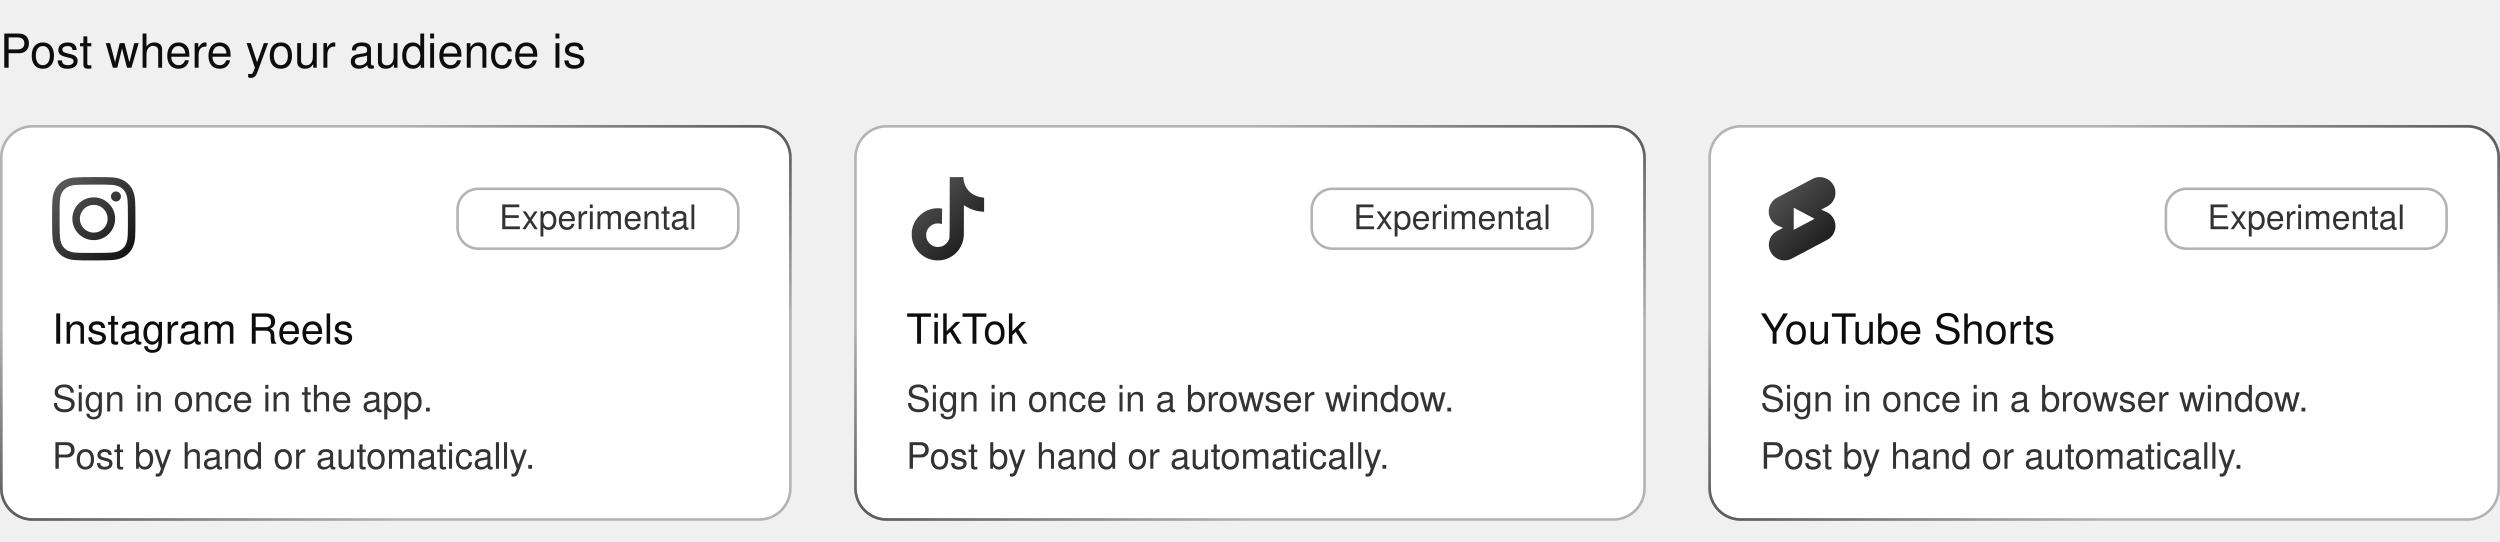
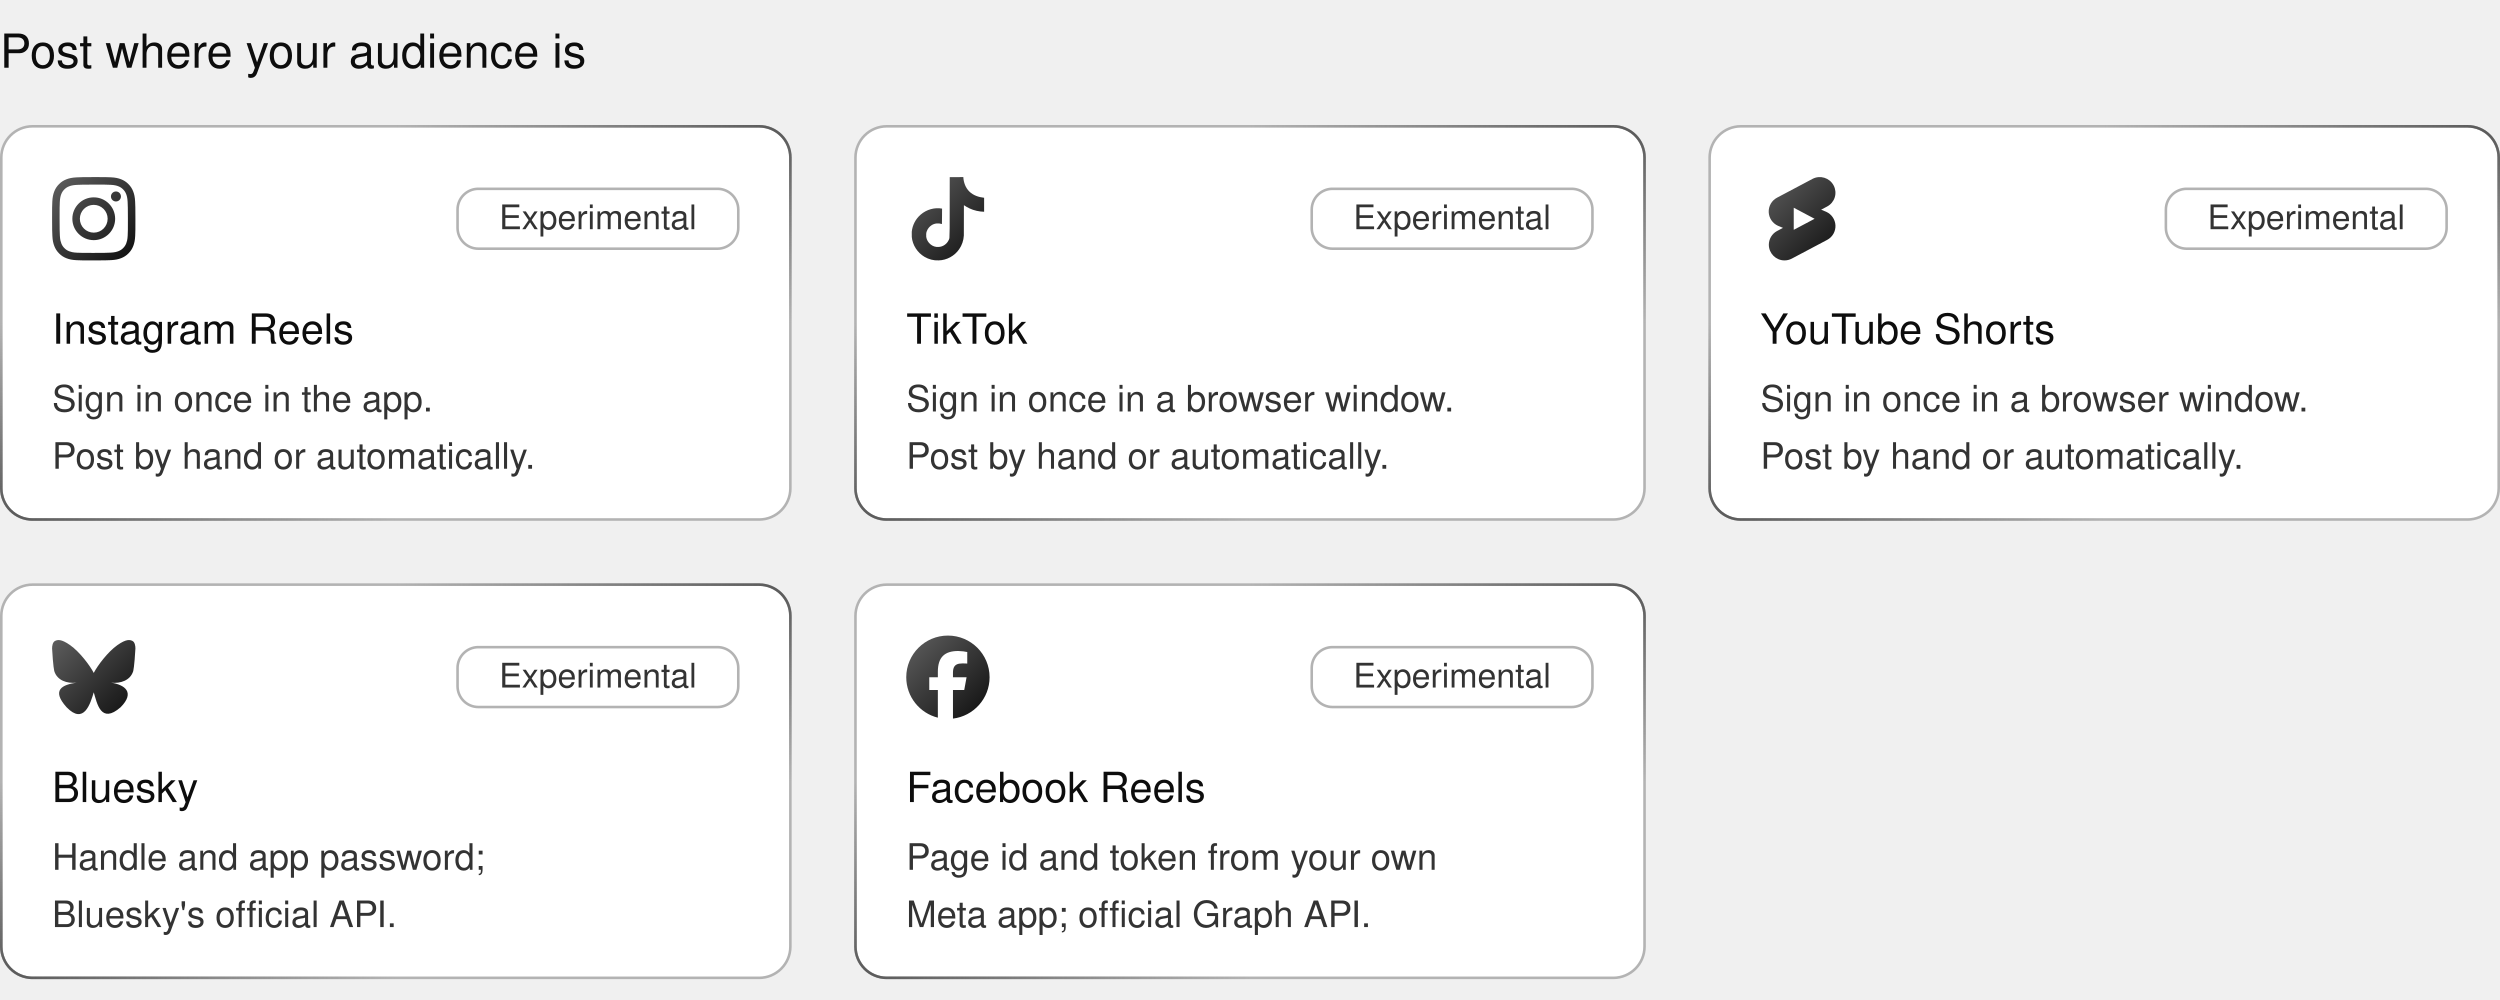
- <svg xmlns="http://www.w3.org/2000/svg" width="960" height="208" viewBox="0 0 960 208" role="img" aria-label="Post to Instagram Reels, TikTok and YouTube Shorts">
+ <svg xmlns="http://www.w3.org/2000/svg" width="960" height="384" viewBox="0 0 960 384" role="img" aria-label="Post to Instagram Reels, TikTok, YouTube Shorts, Bluesky and Facebook Reels">
  <defs>
    <radialGradient id="tr" cx="1" cy="0" r="0.5" gradientUnits="objectBoundingBox">
      <stop offset="0" stop-color="#585858" />
      <stop offset="1" stop-color="#585858" stop-opacity="0" />
    </radialGradient>
    <radialGradient id="bl" cx="0" cy="1" r="0.5" gradientUnits="objectBoundingBox">
      <stop offset="0" stop-color="#585858" />
      <stop offset="1" stop-color="#585858" stop-opacity="0" />
    </radialGradient>
    <linearGradient id="face" x1="0" y1="0" x2="1" y2="1">
      <stop offset="0" stop-color="#606060" />
      <stop offset="1" stop-color="#0d0d0d" />
    </linearGradient>
    <linearGradient id="iface" x1="0" y1="0" x2="32" y2="32" gradientUnits="userSpaceOnUse">
      <stop offset="0" stop-color="#606060" />
      <stop offset="1" stop-color="#0d0d0d" />
    </linearGradient>
    <linearGradient id="iface24" x1="0" y1="0" x2="24" y2="24" gradientUnits="userSpaceOnUse">
      <stop offset="0" stop-color="#606060" />
      <stop offset="1" stop-color="#0d0d0d" />
    </linearGradient>
    <filter id="idepth" x="-20%" y="-20%" width="150%" height="150%">
      <feDropShadow dx="0.64" dy="1.28" stdDeviation="0.16" flood-color="#000000" flood-opacity="0.8" />
    </filter>
  </defs>
  <text x="0" y="26" font-size="18" font-weight="400" fill="#0d0d0d" text-anchor="start" font-family="&quot;Helvetica Neue&quot;, Helvetica, Arial, sans-serif">Post where your audience is</text>
  <rect x="0.5" y="48.5" width="303.0" height="151" rx="12" fill="#ffffff" stroke="#b3b3b3" />
  <rect x="0.5" y="48.5" width="303.0" height="151" rx="12" fill="none" stroke="url(#tr)" />
  <rect x="0.5" y="48.5" width="303.0" height="151" rx="12" fill="none" stroke="url(#bl)" />
  <svg x="20.0" y="68" width="32" height="32" viewBox="0 0 24 24" aria-hidden="true">
    <path fill="url(#iface24)" d="M7.03.084c-1.277.06-2.149.264-2.911.563-.789.307-1.458.72-2.123 1.388-.665.668-1.075 1.337-1.38 2.127-.295.764-.496 1.637-.552 2.914-.056 1.278-.069 1.688-.063 4.947.006 3.259.021 3.667.083 4.947.061 1.276.264 2.148.564 2.911.308.789.72 1.457 1.388 2.123.668.665 1.337 1.074 2.128 1.38.763.295 1.636.496 2.913.552 1.277.056 1.688.069 4.946.063 3.258-.006 3.668-.021 4.948-.081 1.28-.061 2.147-.265 2.91-.563.789-.309 1.458-.72 2.123-1.388.665-.668 1.075-1.338 1.379-2.128.296-.763.497-1.636.552-2.912.056-1.281.069-1.69.063-4.948-.006-3.258-.021-3.667-.082-4.947-.061-1.28-.264-2.149-.563-2.912-.308-.789-.72-1.457-1.388-2.123C21.298 1.33 20.628.921 19.838.617 19.074.321 18.202.12 16.924.065 15.647.009 15.236-.005 11.977.001 8.718.008 8.31.021 7.03.084m.14 21.693c-1.17-.051-1.805-.245-2.229-.408-.561-.216-.96-.477-1.382-.895-.422-.418-.681-.819-.9-1.378-.164-.423-.362-1.058-.417-2.228-.059-1.264-.072-1.644-.079-4.848-.007-3.204.005-3.583.061-4.848.05-1.169.246-1.805.408-2.228.216-.561.476-.96.895-1.382.419-.422.818-.681 1.378-.9.423-.165 1.058-.361 2.227-.417 1.266-.06 1.645-.072 4.848-.079 3.203-.007 3.583.005 4.849.061 1.169.051 1.805.244 2.228.408.561.216.96.475 1.382.895.422.419.682.818.9 1.379.165.422.362 1.056.417 2.226.06 1.266.074 1.645.08 4.848.006 3.203-.005 3.583-.061 4.848-.051 1.17-.245 1.806-.408 2.229-.216.56-.476.96-.895 1.381-.419.421-.818.681-1.378.9-.422.165-1.058.362-2.226.417-1.266.059-1.645.072-4.849.079-3.204.007-3.583-.006-4.848-.061M16.953 5.586A1.44 1.44 0 1 0 18.39 4.144a1.44 1.44 0 0 0-1.437 1.442M5.838 12.012c.007 3.403 2.771 6.156 6.173 6.149 3.403-.006 6.157-2.77 6.151-6.173-.006-3.403-2.771-6.157-6.174-6.15-3.403.007-6.156 2.771-6.15 6.174M8 12.008a4 4 0 1 1 4.008 3.992A4 4 0 0 1 8 12.008" />
  </svg>
  <rect x="175.7" y="72.5" width="107.8" height="23" rx="8" fill="none" stroke="#b3b3b3" />
  <text x="229.6" y="88" font-size="13" font-weight="400" fill="#333333" text-anchor="middle" font-family="&quot;Helvetica Neue&quot;, Helvetica, Arial, sans-serif">Experimental</text>
  <text x="20.0" y="132" font-size="16" font-weight="500" fill="#0d0d0d" text-anchor="start" font-family="&quot;Helvetica Neue&quot;, Helvetica, Arial, sans-serif">Instagram Reels</text>
  <text x="20.0" y="158" font-size="14" font-weight="400" fill="#333333" text-anchor="start" font-family="&quot;Helvetica Neue&quot;, Helvetica, Arial, sans-serif">Sign in once in the app.</text>
  <text x="20.0" y="180" font-size="14" font-weight="400" fill="#333333" text-anchor="start" font-family="&quot;Helvetica Neue&quot;, Helvetica, Arial, sans-serif">Post by hand or automatically.</text>
  <rect x="328.5" y="48.5" width="303.0" height="151" rx="12" fill="#ffffff" stroke="#b3b3b3" />
  <rect x="328.5" y="48.5" width="303.0" height="151" rx="12" fill="none" stroke="url(#tr)" />
  <rect x="328.5" y="48.5" width="303.0" height="151" rx="12" fill="none" stroke="url(#bl)" />
  <svg x="348.0" y="68" width="32" height="32" viewBox="0 0 24 24" aria-hidden="true">
    <path fill="url(#iface24)" d="M12.525.02c1.31-.02 2.61-.01 3.91-.02.08 1.53.63 3.09 1.75 4.17 1.12 1.11 2.7 1.62 4.24 1.79v4.03c-1.44-.05-2.89-.35-4.2-.97-.57-.26-1.1-.59-1.62-.93-.01 2.92.01 5.84-.02 8.75-.08 1.4-.54 2.79-1.35 3.94-1.31 1.92-3.58 3.17-5.91 3.21-1.43.08-2.86-.31-4.08-1.03-2.02-1.19-3.44-3.37-3.65-5.71-.02-.5-.03-1-.01-1.49.18-1.9 1.12-3.72 2.58-4.96 1.66-1.44 3.98-2.13 6.15-1.72.02 1.48-.04 2.96-.04 4.44-.99-.32-2.15-.23-3.02.37-.63.41-1.11 1.04-1.36 1.75-.21.51-.15 1.07-.14 1.61.24 1.64 1.82 3.02 3.5 2.87 1.12-.01 2.19-.66 2.77-1.61.19-.33.4-.67.41-1.06.1-1.79.06-3.57.07-5.36.01-4.03-.01-8.05.02-12.07z" />
  </svg>
  <rect x="503.7" y="72.5" width="107.8" height="23" rx="8" fill="none" stroke="#b3b3b3" />
  <text x="557.6" y="88" font-size="13" font-weight="400" fill="#333333" text-anchor="middle" font-family="&quot;Helvetica Neue&quot;, Helvetica, Arial, sans-serif">Experimental</text>
  <text x="348.0" y="132" font-size="16" font-weight="500" fill="#0d0d0d" text-anchor="start" font-family="&quot;Helvetica Neue&quot;, Helvetica, Arial, sans-serif">TikTok</text>
  <text x="348.0" y="158" font-size="14" font-weight="400" fill="#333333" text-anchor="start" font-family="&quot;Helvetica Neue&quot;, Helvetica, Arial, sans-serif">Sign in once in a browser window.</text>
  <text x="348.0" y="180" font-size="14" font-weight="400" fill="#333333" text-anchor="start" font-family="&quot;Helvetica Neue&quot;, Helvetica, Arial, sans-serif">Post by hand or automatically.</text>
  <rect x="656.5" y="48.5" width="303.0" height="151" rx="12" fill="#ffffff" stroke="#b3b3b3" />
  <rect x="656.5" y="48.5" width="303.0" height="151" rx="12" fill="none" stroke="url(#tr)" />
  <rect x="656.5" y="48.5" width="303.0" height="151" rx="12" fill="none" stroke="url(#bl)" />
  <svg x="676.0" y="68" width="32" height="32" viewBox="0 0 24 24" aria-hidden="true">
    <path fill="url(#iface24)" d="m18.931 9.99-1.441-.601 1.717-.913a4.48 4.48 0 0 0 1.874-6.078 4.506 4.506 0 0 0-6.09-1.874L4.792 5.929a4.504 4.504 0 0 0-2.402 4.193 4.521 4.521 0 0 0 2.666 3.904c.036.012 1.442.6 1.442.6l-1.706.901a4.51 4.51 0 0 0-2.369 3.967A4.528 4.528 0 0 0 6.93 24c.725 0 1.437-.174 2.08-.508l10.21-5.406a4.494 4.494 0 0 0 2.39-4.192 4.525 4.525 0 0 0-2.678-3.904ZM9.597 15.19V8.824l6.007 3.184z" />
  </svg>
  <rect x="831.7" y="72.5" width="107.8" height="23" rx="8" fill="none" stroke="#b3b3b3" />
  <text x="885.6" y="88" font-size="13" font-weight="400" fill="#333333" text-anchor="middle" font-family="&quot;Helvetica Neue&quot;, Helvetica, Arial, sans-serif">Experimental</text>
  <text x="676.0" y="132" font-size="16" font-weight="500" fill="#0d0d0d" text-anchor="start" font-family="&quot;Helvetica Neue&quot;, Helvetica, Arial, sans-serif">YouTube Shorts</text>
  <text x="676.0" y="158" font-size="14" font-weight="400" fill="#333333" text-anchor="start" font-family="&quot;Helvetica Neue&quot;, Helvetica, Arial, sans-serif">Sign in once in a browser window.</text>
  <text x="676.0" y="180" font-size="14" font-weight="400" fill="#333333" text-anchor="start" font-family="&quot;Helvetica Neue&quot;, Helvetica, Arial, sans-serif">Post by hand or automatically.</text>
+   <rect x="0.5" y="224.5" width="303.0" height="151" rx="12" fill="#ffffff" stroke="#b3b3b3" />
+   <rect x="0.5" y="224.5" width="303.0" height="151" rx="12" fill="none" stroke="url(#tr)" />
+   <rect x="0.5" y="224.5" width="303.0" height="151" rx="12" fill="none" stroke="url(#bl)" />
+   <svg x="20.0" y="244" width="32" height="32" viewBox="0 0 24 24" aria-hidden="true">
+     <path fill="url(#iface24)" d="M12 10.8c-1.087-2.114-4.046-6.053-6.798-7.995C2.566.944 1.561 1.266.902 1.565.139 1.908 0 3.08 0 3.768c0 .69.378 5.65.624 6.479.815 2.736 3.713 3.66 6.383 3.364.136-.02.275-.039.415-.056-.138.022-.276.04-.415.056-3.912.58-7.387 2.005-2.83 7.078 5.013 5.19 6.87-1.113 7.823-4.308.953 3.195 2.05 9.271 7.733 4.308 4.267-4.308 1.172-6.498-2.74-7.078a8.741 8.741 0 0 1-.415-.056c.14.017.279.036.415.056 2.67.297 5.568-.628 6.383-3.364.246-.828.624-5.79.624-6.478 0-.69-.139-1.861-.902-2.206-.659-.298-1.664-.62-4.3 1.24C16.046 4.748 13.087 8.687 12 10.8Z" />
+   </svg>
+   <rect x="175.7" y="248.5" width="107.8" height="23" rx="8" fill="none" stroke="#b3b3b3" />
+   <text x="229.6" y="264" font-size="13" font-weight="400" fill="#333333" text-anchor="middle" font-family="&quot;Helvetica Neue&quot;, Helvetica, Arial, sans-serif">Experimental</text>
+   <text x="20.0" y="308" font-size="16" font-weight="500" fill="#0d0d0d" text-anchor="start" font-family="&quot;Helvetica Neue&quot;, Helvetica, Arial, sans-serif">Bluesky</text>
+   <text x="20.0" y="334" font-size="14" font-weight="400" fill="#333333" text-anchor="start" font-family="&quot;Helvetica Neue&quot;, Helvetica, Arial, sans-serif">Handle and app password;</text>
+   <text x="20.0" y="356" font-size="14" font-weight="400" fill="#333333" text-anchor="start" font-family="&quot;Helvetica Neue&quot;, Helvetica, Arial, sans-serif">Bluesky's official API.</text>
+   <rect x="328.5" y="224.5" width="303.0" height="151" rx="12" fill="#ffffff" stroke="#b3b3b3" />
+   <rect x="328.5" y="224.5" width="303.0" height="151" rx="12" fill="none" stroke="url(#tr)" />
+   <rect x="328.5" y="224.5" width="303.0" height="151" rx="12" fill="none" stroke="url(#bl)" />
+   <svg x="348.0" y="244" width="32" height="32" viewBox="0 0 24 24" aria-hidden="true">
+     <path fill="url(#iface24)" d="M9.101 23.691v-7.98H6.627v-3.667h2.474v-1.58c0-4.085 1.848-5.978 5.858-5.978.401 0 .955.042 1.468.103a8.68 8.68 0 0 1 1.141.195v3.325a8.623 8.623 0 0 0-.653-.036 26.805 26.805 0 0 0-.733-.009c-.707 0-1.259.096-1.675.309a1.686 1.686 0 0 0-.679.622c-.258.42-.374.995-.374 1.752v1.297h3.919l-.386 2.103-.287 1.564h-3.246v8.245C19.396 23.238 24 18.179 24 12.044c0-6.627-5.373-12-12-12s-12 5.373-12 12c0 5.628 3.874 10.35 9.101 11.647Z" />
+   </svg>
+   <rect x="503.7" y="248.5" width="107.8" height="23" rx="8" fill="none" stroke="#b3b3b3" />
+   <text x="557.6" y="264" font-size="13" font-weight="400" fill="#333333" text-anchor="middle" font-family="&quot;Helvetica Neue&quot;, Helvetica, Arial, sans-serif">Experimental</text>
+   <text x="348.0" y="308" font-size="16" font-weight="500" fill="#0d0d0d" text-anchor="start" font-family="&quot;Helvetica Neue&quot;, Helvetica, Arial, sans-serif">Facebook Reels</text>
+   <text x="348.0" y="334" font-size="14" font-weight="400" fill="#333333" text-anchor="start" font-family="&quot;Helvetica Neue&quot;, Helvetica, Arial, sans-serif">Page id and token from your own</text>
+   <text x="348.0" y="356" font-size="14" font-weight="400" fill="#333333" text-anchor="start" font-family="&quot;Helvetica Neue&quot;, Helvetica, Arial, sans-serif">Meta app; official Graph API.</text>
</svg>
